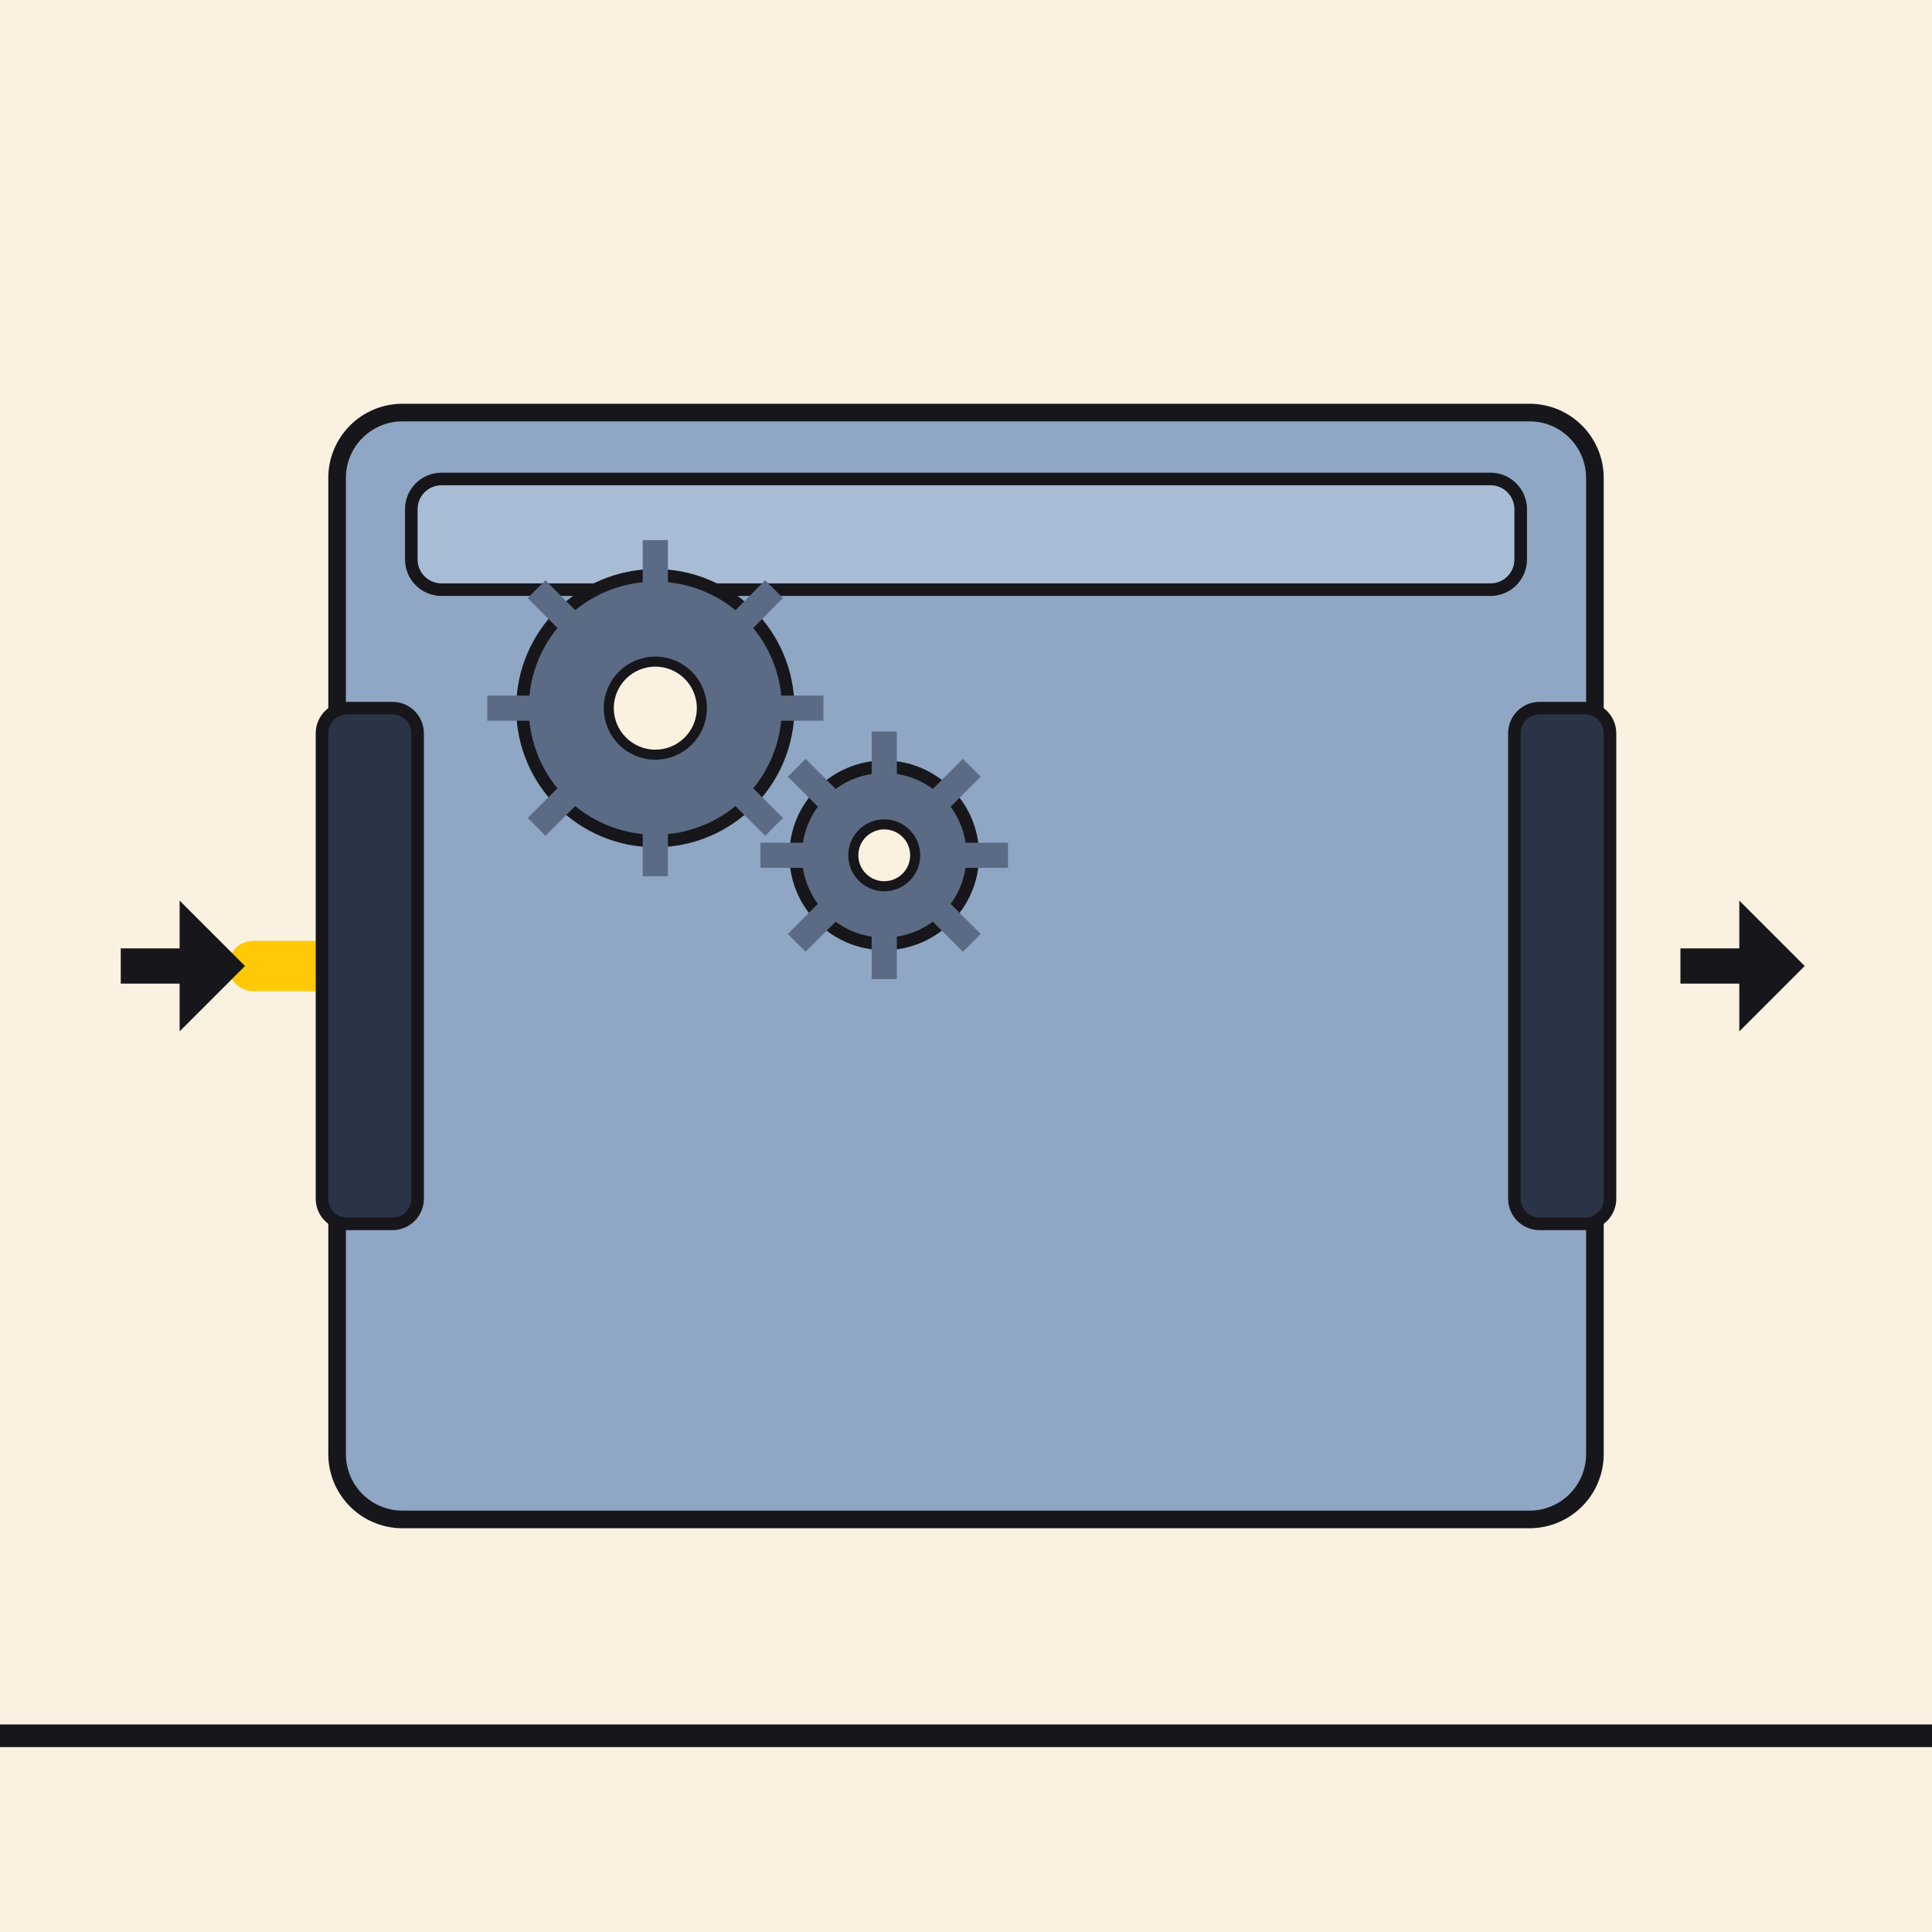
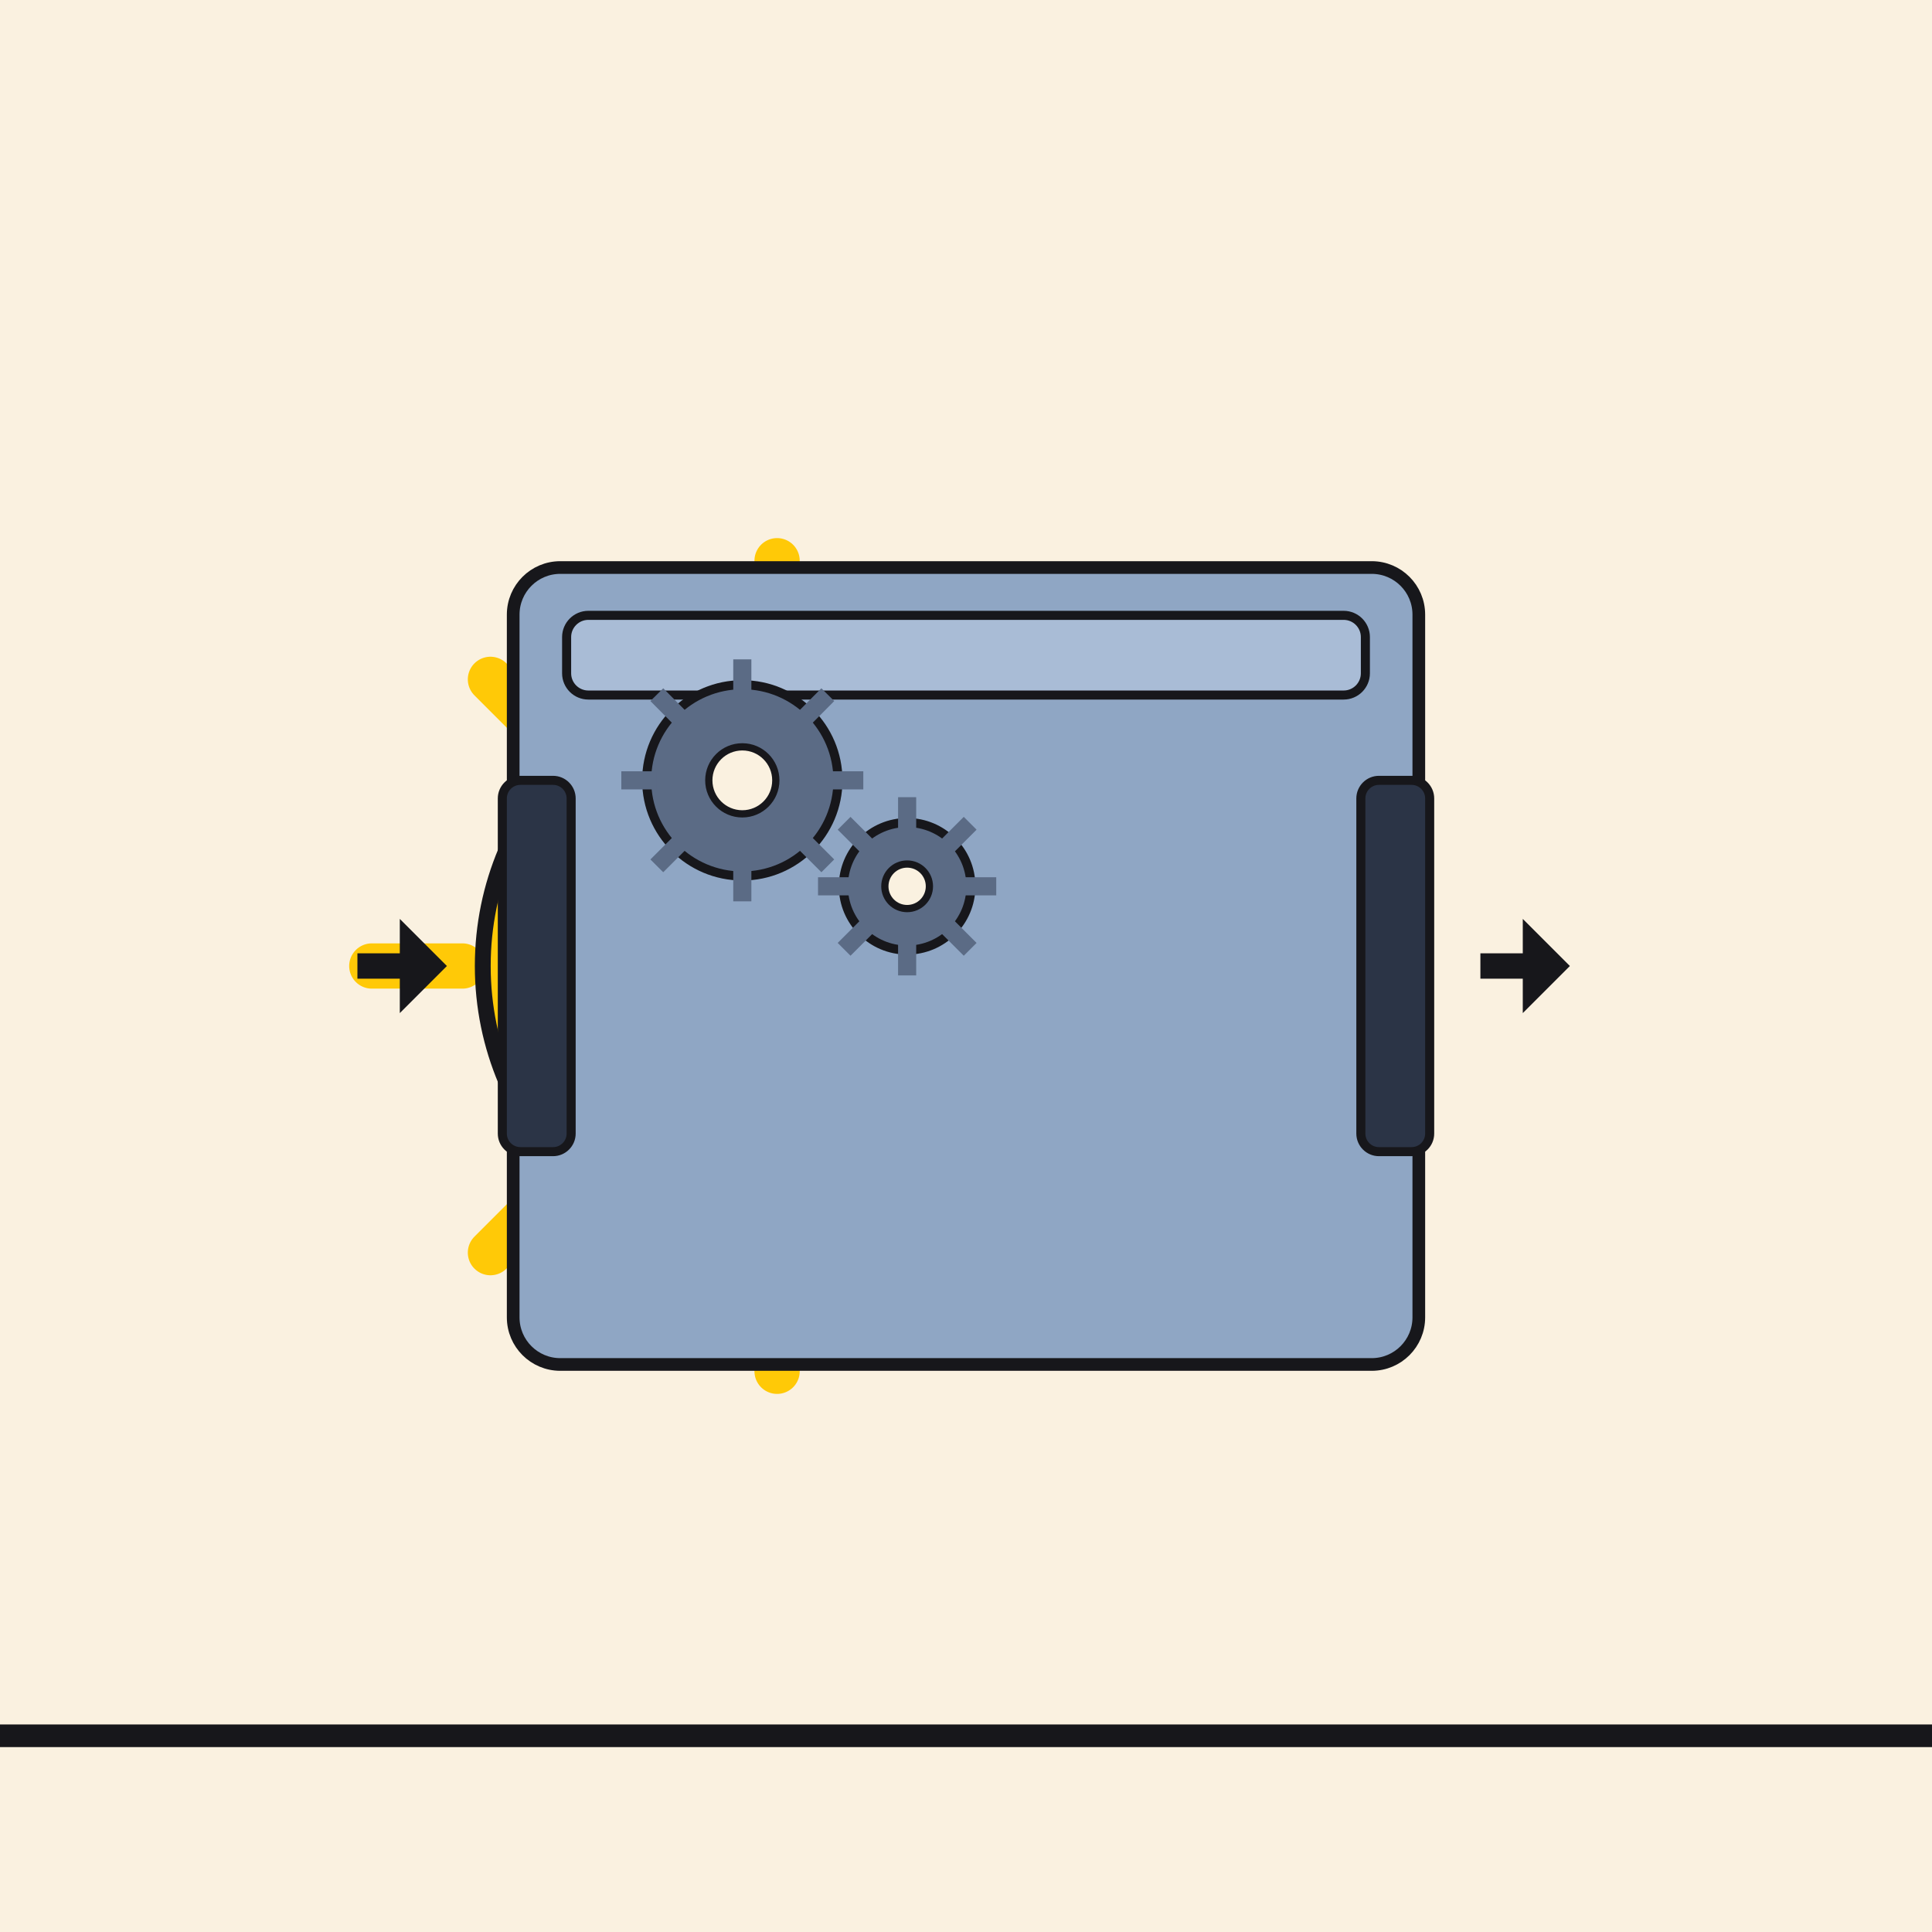
<svg xmlns="http://www.w3.org/2000/svg" viewBox="0 0 768 768" width="768" height="768">
  <rect width="768" height="768" fill="#FAF1E0" />
  <g id="agentAction">
    <g transform="translate(384,384) scale(1.0) translate(-384.0,-384.0)">
      <rect x="-307" y="-307" width="1382" height="1382" fill="#FAF1E0" />
      <path d="M-307.2,690.0 L1075.2,690.0" stroke="#17171B" stroke-width="9" stroke-linecap="butt" fill="none" />
-       <path d="M418.7,384.0 L458.7,384.0" stroke="#FFC907" stroke-width="20" stroke-linecap="round" fill="none" />
-       <path d="M378.0,482.3 L406.3,510.6" stroke="#FFC907" stroke-width="20" stroke-linecap="round" fill="none" />
-       <path d="M279.7,523.0 L279.7,563.0" stroke="#FFC907" stroke-width="20" stroke-linecap="round" fill="none" />
-       <path d="M181.4,482.3 L153.1,510.6" stroke="#FFC907" stroke-width="20" stroke-linecap="round" fill="none" />
-       <path d="M140.7,384.0 L100.7,384.0" stroke="#FFC907" stroke-width="20" stroke-linecap="round" fill="none" />
-       <path d="M181.4,285.7 L153.1,257.4" stroke="#FFC907" stroke-width="20" stroke-linecap="round" fill="none" />
-       <path d="M279.7,245.0 L279.7,205.0" stroke="#FFC907" stroke-width="20" stroke-linecap="round" fill="none" />
-       <path d="M378.0,285.7 L406.3,257.4" stroke="#FFC907" stroke-width="20" stroke-linecap="round" fill="none" />
-       <circle cx="279.7" cy="384.0" r="130.0" fill="#FFC907" stroke="#17171B" stroke-width="7" />
-       <polygon points="572.7,254.0 517.8,404.2 558.2,404.2 535.1,514.0 618.9,372.4 572.7,372.4 607.3,254.0" fill="#2853C4" stroke="#17171B" stroke-width="7" stroke-linejoin="round" />
-       <g transform="translate(0.0,-0.0) rotate(0.0,384,384)">
-         <path d="M48.0,384.0 L77.9,384.0" stroke="#17171B" stroke-width="14.0" stroke-linecap="butt" fill="none" />
-         <polygon points="97.4,384.0 71.4,358.0 71.4,410.0" fill="#17171B" />
-         <path d="M668.0,384.0 L697.9,384.0" stroke="#17171B" stroke-width="14.0" stroke-linecap="butt" fill="none" />
-         <polygon points="717.4,384.0 691.4,358.0 691.4,410.0" fill="#17171B" />
-         <rect x="134.0" y="164.0" width="500.0" height="440.0" rx="26" fill="#8FA6C4" stroke="#17171B" stroke-width="7" />
-         <rect x="163.5" y="190.4" width="441.0" height="44.0" rx="12" fill="#A9BCD6" stroke="#17171B" stroke-width="5" />
-         <rect x="128.0" y="281.5" width="38.0" height="205.0" rx="10" fill="#2B3446" stroke="#17171B" stroke-width="5" />
-         <rect x="602.0" y="281.5" width="38.0" height="205.0" rx="10" fill="#2B3446" stroke="#17171B" stroke-width="5" />
-         <g transform="rotate(0.0,260,281)">
-           <circle cx="260.5" cy="281.5" r="52.8" fill="#5B6B85" stroke="#17171B" stroke-width="5" />
-           <path d="M308.0,281.5 L327.3,281.5" stroke="#5B6B85" stroke-width="10" stroke-linecap="butt" fill="none" />
-           <path d="M294.1,315.1 L307.7,328.7" stroke="#5B6B85" stroke-width="10" stroke-linecap="butt" fill="none" />
-           <path d="M260.5,329.0 L260.5,348.3" stroke="#5B6B85" stroke-width="10" stroke-linecap="butt" fill="none" />
-           <path d="M226.9,315.1 L213.3,328.7" stroke="#5B6B85" stroke-width="10" stroke-linecap="butt" fill="none" />
-           <path d="M213.0,281.5 L193.7,281.5" stroke="#5B6B85" stroke-width="10" stroke-linecap="butt" fill="none" />
-           <path d="M226.9,247.9 L213.3,234.2" stroke="#5B6B85" stroke-width="10" stroke-linecap="butt" fill="none" />
-           <path d="M260.5,234.0 L260.5,214.7" stroke="#5B6B85" stroke-width="10" stroke-linecap="butt" fill="none" />
-           <path d="M294.1,247.9 L307.7,234.2" stroke="#5B6B85" stroke-width="10" stroke-linecap="butt" fill="none" />
-           <circle cx="260.5" cy="281.5" r="18.5" fill="#FAF1E0" stroke="#17171B" stroke-width="4" />
+       <g transform="translate(384,384) scale(0.72) translate(-384,-384)">
+         <g transform="translate(279.7,384.0) scale(1.25) translate(-279.7,-384.0)">
+           <path d="M418.7,384.0 L458.7,384.0" stroke="#FFC907" stroke-width="20" stroke-linecap="round" fill="none" />
+           <path d="M378.0,482.3 L406.3,510.6" stroke="#FFC907" stroke-width="20" stroke-linecap="round" fill="none" />
+           <path d="M279.7,523.0 L279.7,563.0" stroke="#FFC907" stroke-width="20" stroke-linecap="round" fill="none" />
+           <path d="M181.4,482.3 L153.1,510.6" stroke="#FFC907" stroke-width="20" stroke-linecap="round" fill="none" />
+           <path d="M140.7,384.0 L100.7,384.0" stroke="#FFC907" stroke-width="20" stroke-linecap="round" fill="none" />
+           <path d="M181.4,285.7 L153.1,257.4" stroke="#FFC907" stroke-width="20" stroke-linecap="round" fill="none" />
+           <path d="M279.7,245.0 L279.7,205.0" stroke="#FFC907" stroke-width="20" stroke-linecap="round" fill="none" />
+           <path d="M378.0,285.7 L406.3,257.4" stroke="#FFC907" stroke-width="20" stroke-linecap="round" fill="none" />
+           <circle cx="279.7" cy="384.0" r="130.0" fill="#FFC907" stroke="#17171B" stroke-width="7" />
        </g>
-         <g transform="rotate(-0.0,352,340)">
-           <circle cx="351.5" cy="340.0" r="35.2" fill="#5B6B85" stroke="#17171B" stroke-width="5" />
-           <path d="M383.2,340.0 L400.7,340.0" stroke="#5B6B85" stroke-width="10" stroke-linecap="butt" fill="none" />
-           <path d="M373.9,362.4 L386.3,374.8" stroke="#5B6B85" stroke-width="10" stroke-linecap="butt" fill="none" />
-           <path d="M351.5,371.7 L351.5,389.2" stroke="#5B6B85" stroke-width="10" stroke-linecap="butt" fill="none" />
-           <path d="M329.1,362.4 L316.7,374.8" stroke="#5B6B85" stroke-width="10" stroke-linecap="butt" fill="none" />
-           <path d="M319.8,340.0 L302.3,340.0" stroke="#5B6B85" stroke-width="10" stroke-linecap="butt" fill="none" />
-           <path d="M329.1,317.6 L316.7,305.2" stroke="#5B6B85" stroke-width="10" stroke-linecap="butt" fill="none" />
-           <path d="M351.5,308.3 L351.5,290.8" stroke="#5B6B85" stroke-width="10" stroke-linecap="butt" fill="none" />
-           <path d="M373.9,317.6 L386.3,305.2" stroke="#5B6B85" stroke-width="10" stroke-linecap="butt" fill="none" />
-           <circle cx="351.5" cy="340.0" r="12.3" fill="#FAF1E0" stroke="#17171B" stroke-width="4" />
+       </g>
+       <g transform="translate(384,384) scale(0.72) translate(-384,-384)">
+         <g transform="translate(569.0,367.9) scale(1.3) translate(-569.0,-367.9)">
+           <polygon points="572.7,254.0 517.8,404.2 558.2,404.2 535.1,514.0 618.9,372.4 572.7,372.4 607.3,254.0" fill="#2853C4" stroke="#17171B" stroke-width="7" stroke-linejoin="round" />
+         </g>
+       </g>
+       <g transform="translate(384,384) scale(0.72) translate(-384,-384)">
+         <g transform="translate(0.0,-0.0) rotate(0.0,384,384)">
+           <path d="M48.0,384.0 L77.9,384.0" stroke="#17171B" stroke-width="14.0" stroke-linecap="butt" fill="none" />
+           <polygon points="97.4,384.0 71.4,358.0 71.4,410.0" fill="#17171B" />
+           <path d="M668.0,384.0 L697.9,384.0" stroke="#17171B" stroke-width="14.0" stroke-linecap="butt" fill="none" />
+           <polygon points="717.4,384.0 691.4,358.0 691.4,410.0" fill="#17171B" />
+           <rect x="134.0" y="164.0" width="500.0" height="440.0" rx="26" fill="#8FA6C4" stroke="#17171B" stroke-width="7" />
+           <rect x="163.5" y="190.4" width="441.0" height="44.0" rx="12" fill="#A9BCD6" stroke="#17171B" stroke-width="5" />
+           <rect x="128.0" y="281.5" width="38.0" height="205.0" rx="10" fill="#2B3446" stroke="#17171B" stroke-width="5" />
+           <rect x="602.0" y="281.5" width="38.0" height="205.0" rx="10" fill="#2B3446" stroke="#17171B" stroke-width="5" />
+           <g transform="rotate(0.0,260,281)">
+             <circle cx="260.5" cy="281.5" r="52.8" fill="#5B6B85" stroke="#17171B" stroke-width="5" />
+             <path d="M308.0,281.5 L327.3,281.5" stroke="#5B6B85" stroke-width="10" stroke-linecap="butt" fill="none" />
+             <path d="M294.1,315.1 L307.7,328.7" stroke="#5B6B85" stroke-width="10" stroke-linecap="butt" fill="none" />
+             <path d="M260.5,329.0 L260.5,348.3" stroke="#5B6B85" stroke-width="10" stroke-linecap="butt" fill="none" />
+             <path d="M226.9,315.1 L213.3,328.7" stroke="#5B6B85" stroke-width="10" stroke-linecap="butt" fill="none" />
+             <path d="M213.0,281.5 L193.7,281.5" stroke="#5B6B85" stroke-width="10" stroke-linecap="butt" fill="none" />
+             <path d="M226.9,247.9 L213.3,234.2" stroke="#5B6B85" stroke-width="10" stroke-linecap="butt" fill="none" />
+             <path d="M260.5,234.0 L260.5,214.7" stroke="#5B6B85" stroke-width="10" stroke-linecap="butt" fill="none" />
+             <path d="M294.1,247.9 L307.7,234.2" stroke="#5B6B85" stroke-width="10" stroke-linecap="butt" fill="none" />
+             <circle cx="260.5" cy="281.5" r="18.5" fill="#FAF1E0" stroke="#17171B" stroke-width="4" />
+           </g>
+           <g transform="rotate(-0.0,352,340)">
+             <circle cx="351.5" cy="340.0" r="35.2" fill="#5B6B85" stroke="#17171B" stroke-width="5" />
+             <path d="M383.2,340.0 L400.7,340.0" stroke="#5B6B85" stroke-width="10" stroke-linecap="butt" fill="none" />
+             <path d="M373.9,362.4 L386.3,374.8" stroke="#5B6B85" stroke-width="10" stroke-linecap="butt" fill="none" />
+             <path d="M351.5,371.7 L351.5,389.2" stroke="#5B6B85" stroke-width="10" stroke-linecap="butt" fill="none" />
+             <path d="M329.1,362.4 L316.7,374.8" stroke="#5B6B85" stroke-width="10" stroke-linecap="butt" fill="none" />
+             <path d="M319.8,340.0 L302.3,340.0" stroke="#5B6B85" stroke-width="10" stroke-linecap="butt" fill="none" />
+             <path d="M329.1,317.6 L316.7,305.2" stroke="#5B6B85" stroke-width="10" stroke-linecap="butt" fill="none" />
+             <path d="M351.5,308.3 L351.5,290.8" stroke="#5B6B85" stroke-width="10" stroke-linecap="butt" fill="none" />
+             <path d="M373.9,317.6 L386.3,305.2" stroke="#5B6B85" stroke-width="10" stroke-linecap="butt" fill="none" />
+             <circle cx="351.5" cy="340.0" r="12.3" fill="#FAF1E0" stroke="#17171B" stroke-width="4" />
+           </g>
        </g>
      </g>
    </g>
  </g>
  <g id="patientImpact" />
  <g id="resultState" />
</svg>
